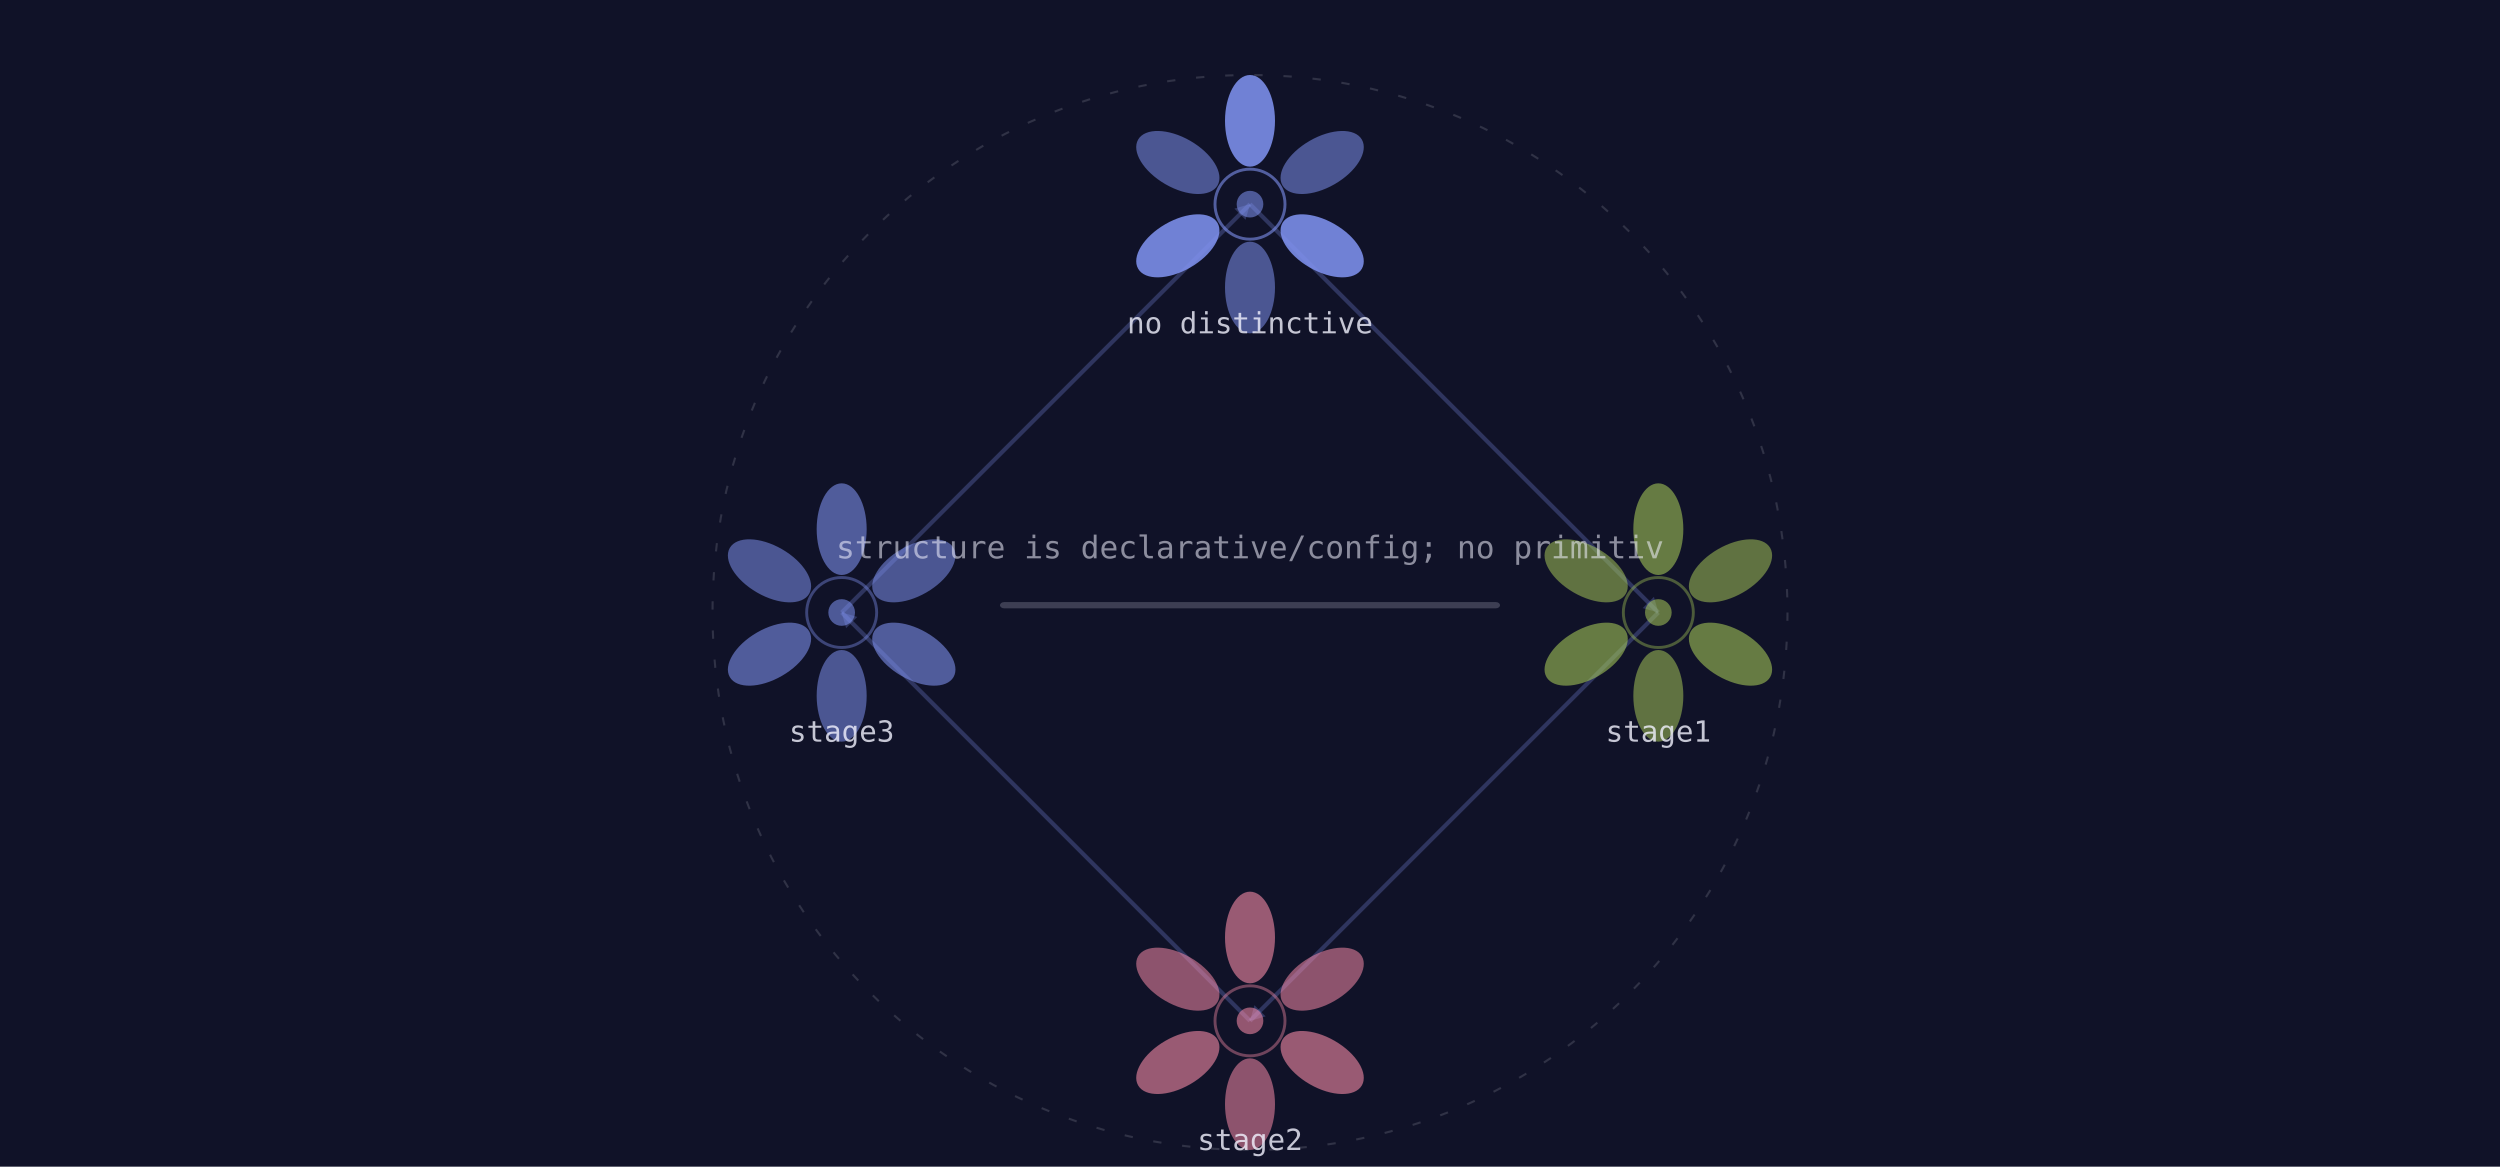
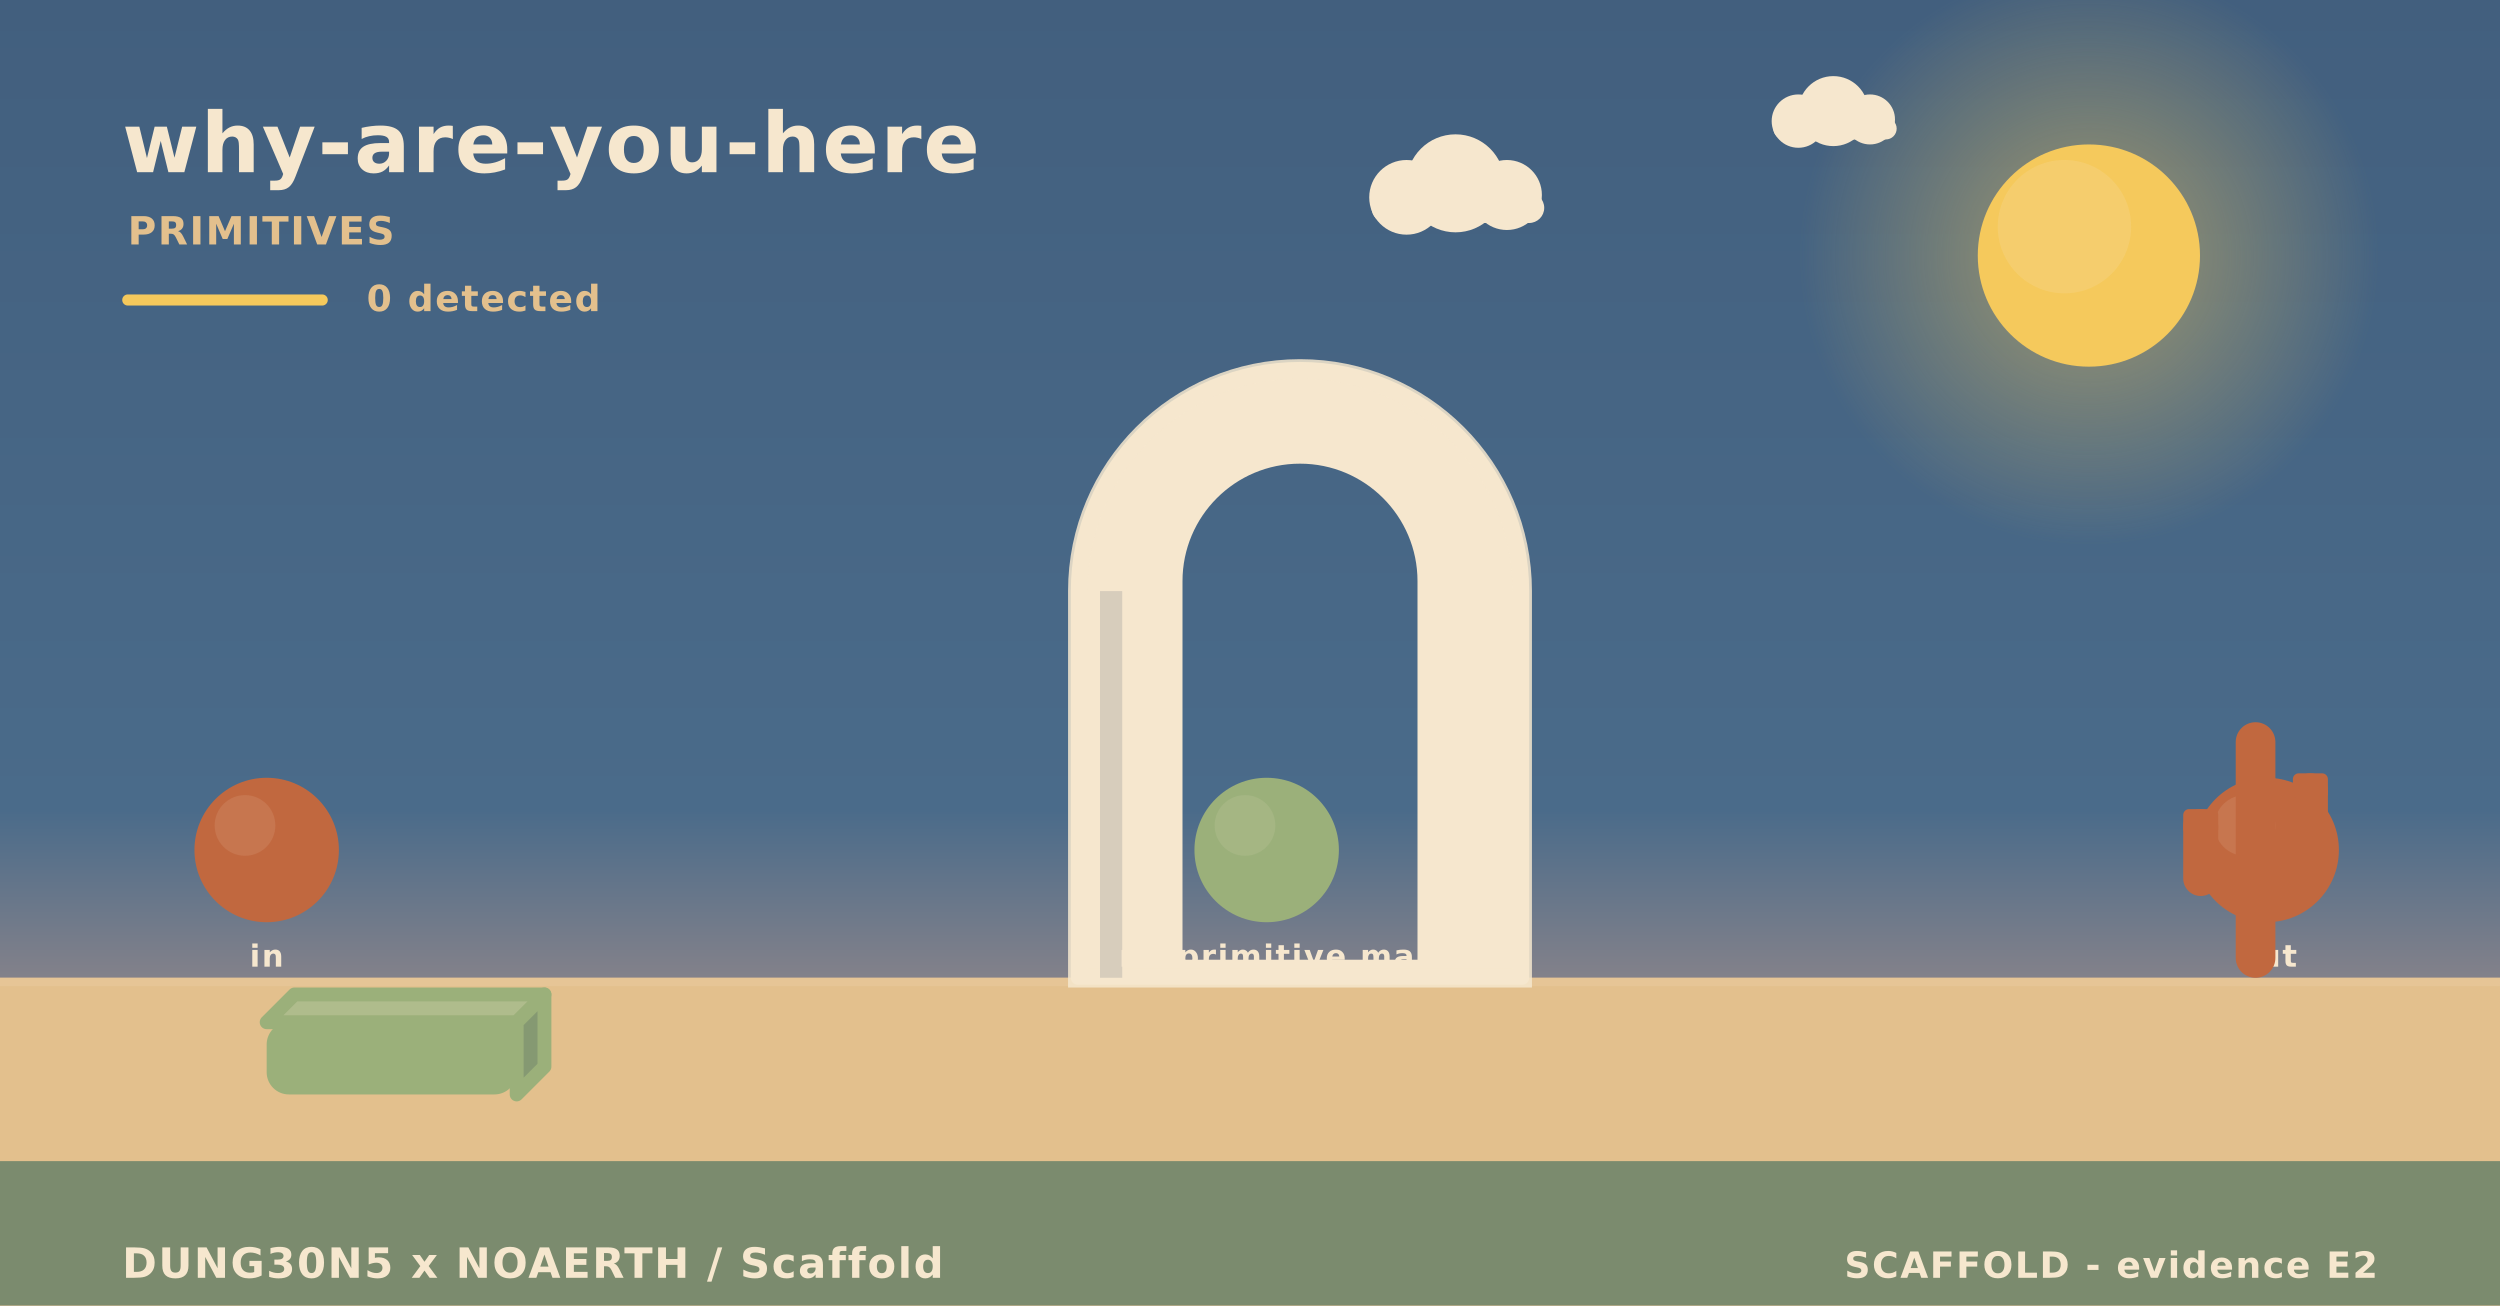
- <svg xmlns="http://www.w3.org/2000/svg" viewBox="0 0 1200 560" width="1200" height="560" role="img" aria-label="why-are-you-here state machine">
-   <rect width="1200" height="560" fill="#101228" />
-   <defs>
-     <linearGradient id="gs" x1="0" y1="0" x2="1" y2="1">
-       <stop offset="0%" stop-color="#8093f1" />
-       <stop offset="100%" stop-color="#a7c957" />
-     </linearGradient>
-   </defs>
-   <circle cx="600.00" cy="294.00" r="258.00" fill="none" stroke="rgba(242,242,255,0.140)" stroke-width="1.00" opacity="1.00" stroke-dasharray="4 10" />
-   <line x1="600.00" y1="98.00" x2="796.00" y2="294.00" stroke="rgba(128,147,241,0.500)" stroke-width="2.00" opacity="0.55" />
-   <polygon points="796.00,294.00 793.88,286.50 788.50,291.88" fill="rgba(128,147,241,0.500)" opacity="0.55" />
-   <line x1="796.00" y1="294.00" x2="600.00" y2="490.00" stroke="rgba(128,147,241,0.500)" stroke-width="2.00" opacity="0.55" />
-   <polygon points="600.00,490.00 607.50,487.88 602.12,482.50" fill="rgba(128,147,241,0.500)" opacity="0.55" />
-   <line x1="600.00" y1="490.00" x2="404.00" y2="294.00" stroke="rgba(128,147,241,0.500)" stroke-width="2.00" opacity="0.55" />
-   <polygon points="404.00,294.00 406.12,301.50 411.50,296.12" fill="rgba(128,147,241,0.500)" opacity="0.55" />
-   <line x1="404.00" y1="294.00" x2="600.00" y2="98.00" stroke="rgba(128,147,241,0.500)" stroke-width="2.00" opacity="0.55" />
-   <polygon points="600.00,98.00 592.50,100.12 597.88,105.50" fill="rgba(128,147,241,0.500)" opacity="0.55" />
-   <ellipse cx="600.00" cy="58.00" rx="12.00" ry="22.00" fill="rgba(128,147,241,0.900)" opacity="0.95" transform="rotate(0.0 600.00 58.00)" />
-   <ellipse cx="634.64" cy="78.00" rx="12.00" ry="22.00" fill="rgba(128,147,241,0.550)" opacity="0.95" transform="rotate(60.0 634.64 78.00)" />
-   <ellipse cx="634.64" cy="118.00" rx="12.00" ry="22.00" fill="rgba(128,147,241,0.900)" opacity="0.95" transform="rotate(120.0 634.64 118.00)" />
-   <ellipse cx="600.00" cy="138.00" rx="12.00" ry="22.00" fill="rgba(128,147,241,0.550)" opacity="0.95" transform="rotate(180.0 600.00 138.00)" />
-   <ellipse cx="565.36" cy="118.00" rx="12.00" ry="22.00" fill="rgba(128,147,241,0.900)" opacity="0.95" transform="rotate(240.0 565.36 118.00)" />
-   <ellipse cx="565.36" cy="78.00" rx="12.00" ry="22.00" fill="rgba(128,147,241,0.550)" opacity="0.95" transform="rotate(300.0 565.36 78.00)" />
-   <circle cx="600.00" cy="98.00" r="16.80" fill="none" stroke="rgba(128,147,241,0.900)" stroke-width="1.40" opacity="0.66" />
-   <circle cx="600.00" cy="98.00" r="6.40" fill="rgba(128,147,241,0.550)" opacity="1.00" />
-   <text x="600" y="160" font-family="ui-monospace,Menlo,monospace" font-size="14" fill="rgba(242,242,255,0.800)" text-anchor="middle">no distinctive</text>
-   <ellipse cx="796.00" cy="254.00" rx="12.00" ry="22.00" fill="rgba(167,201,87,0.600)" opacity="0.95" transform="rotate(0.0 796.00 254.00)" />
-   <ellipse cx="830.64" cy="274.00" rx="12.00" ry="22.00" fill="rgba(167,201,87,0.550)" opacity="0.95" transform="rotate(60.0 830.64 274.00)" />
-   <ellipse cx="830.64" cy="314.00" rx="12.00" ry="22.00" fill="rgba(167,201,87,0.600)" opacity="0.95" transform="rotate(120.0 830.64 314.00)" />
-   <ellipse cx="796.00" cy="334.00" rx="12.00" ry="22.00" fill="rgba(167,201,87,0.550)" opacity="0.95" transform="rotate(180.0 796.00 334.00)" />
-   <ellipse cx="761.36" cy="314.00" rx="12.00" ry="22.00" fill="rgba(167,201,87,0.600)" opacity="0.95" transform="rotate(240.0 761.36 314.00)" />
-   <ellipse cx="761.36" cy="274.00" rx="12.00" ry="22.00" fill="rgba(167,201,87,0.550)" opacity="0.95" transform="rotate(300.0 761.36 274.00)" />
-   <circle cx="796.00" cy="294.00" r="16.80" fill="none" stroke="rgba(167,201,87,0.600)" stroke-width="1.40" opacity="0.66" />
-   <circle cx="796.00" cy="294.00" r="6.40" fill="rgba(167,201,87,0.550)" opacity="1.00" />
-   <text x="796" y="356" font-family="ui-monospace,Menlo,monospace" font-size="14" fill="rgba(242,242,255,0.800)" text-anchor="middle">stage1</text>
-   <ellipse cx="600.00" cy="450.00" rx="12.00" ry="22.00" fill="rgba(255,143,171,0.600)" opacity="0.95" transform="rotate(0.0 600.00 450.00)" />
-   <ellipse cx="634.64" cy="470.00" rx="12.00" ry="22.00" fill="rgba(255,143,171,0.550)" opacity="0.95" transform="rotate(60.0 634.64 470.00)" />
-   <ellipse cx="634.64" cy="510.00" rx="12.00" ry="22.00" fill="rgba(255,143,171,0.600)" opacity="0.95" transform="rotate(120.0 634.64 510.00)" />
-   <ellipse cx="600.00" cy="530.00" rx="12.00" ry="22.00" fill="rgba(255,143,171,0.550)" opacity="0.95" transform="rotate(180.0 600.00 530.00)" />
-   <ellipse cx="565.36" cy="510.00" rx="12.00" ry="22.00" fill="rgba(255,143,171,0.600)" opacity="0.95" transform="rotate(240.0 565.36 510.00)" />
-   <ellipse cx="565.36" cy="470.00" rx="12.00" ry="22.00" fill="rgba(255,143,171,0.550)" opacity="0.95" transform="rotate(300.0 565.36 470.00)" />
-   <circle cx="600.00" cy="490.00" r="16.80" fill="none" stroke="rgba(255,143,171,0.600)" stroke-width="1.40" opacity="0.66" />
-   <circle cx="600.00" cy="490.00" r="6.40" fill="rgba(255,143,171,0.550)" opacity="1.00" />
-   <text x="600" y="552" font-family="ui-monospace,Menlo,monospace" font-size="14" fill="rgba(242,242,255,0.800)" text-anchor="middle">stage2</text>
-   <ellipse cx="404.00" cy="254.00" rx="12.00" ry="22.00" fill="rgba(128,147,241,0.600)" opacity="0.95" transform="rotate(0.0 404.00 254.00)" />
-   <ellipse cx="438.64" cy="274.00" rx="12.00" ry="22.00" fill="rgba(128,147,241,0.550)" opacity="0.95" transform="rotate(60.0 438.64 274.00)" />
-   <ellipse cx="438.64" cy="314.00" rx="12.00" ry="22.00" fill="rgba(128,147,241,0.600)" opacity="0.95" transform="rotate(120.0 438.64 314.00)" />
-   <ellipse cx="404.00" cy="334.00" rx="12.00" ry="22.00" fill="rgba(128,147,241,0.550)" opacity="0.95" transform="rotate(180.0 404.00 334.00)" />
-   <ellipse cx="369.36" cy="314.00" rx="12.00" ry="22.00" fill="rgba(128,147,241,0.600)" opacity="0.95" transform="rotate(240.0 369.36 314.00)" />
-   <ellipse cx="369.36" cy="274.00" rx="12.00" ry="22.00" fill="rgba(128,147,241,0.550)" opacity="0.95" transform="rotate(300.0 369.36 274.00)" />
-   <circle cx="404.00" cy="294.00" r="16.80" fill="none" stroke="rgba(128,147,241,0.600)" stroke-width="1.40" opacity="0.66" />
-   <circle cx="404.00" cy="294.00" r="6.40" fill="rgba(128,147,241,0.550)" opacity="1.00" />
-   <text x="404" y="356" font-family="ui-monospace,Menlo,monospace" font-size="14" fill="rgba(242,242,255,0.800)" text-anchor="middle">stage3</text>
-   <rect x="480.00" y="289.00" width="240.00" height="3.00" rx="2.00" fill="rgba(242,242,255,0.200)" opacity="1.00" />
-   <text x="600" y="268" font-family="ui-monospace,Menlo,monospace" font-size="15" fill="rgba(242,242,255,0.550)" text-anchor="middle">structure is declarative/config; no primitiv</text>
+ <svg xmlns="http://www.w3.org/2000/svg" width="900" height="470" viewBox="0 0 900 470" role="img" aria-label="why-are-you-here - how it behaves">
+   <linearGradient id="skys" x1="0" y1="0" x2="0" y2="1">
+     <stop offset="0" stop-color="#425f7e" />
+     <stop offset="0.62" stop-color="#4a6b8a" />
+     <stop offset="1" stop-color="#f3ad8a" />
+   </linearGradient>
+   <rect width="900" height="470" fill="url(#skys)" />
+   <radialGradient id="suns">
+     <stop offset="0.35" stop-color="#f5c95c" stop-opacity="0.34" />
+     <stop offset="1" stop-color="#f5c95c" stop-opacity="0" />
+   </radialGradient>
+   <circle cx="752" cy="92" r="104" fill="url(#suns)" />
+   <circle cx="752" cy="92" r="40" fill="#f5c95c" />
+   <circle cx="743.2" cy="81.6" r="24" fill="#f5d27e" opacity="0.5" />
+   <g>
+     <circle cx="524" cy="66" r="17.64" fill="#f6e7ce" />
+     <circle cx="506.36" cy="71.04" r="13.44" fill="#f6e7ce" />
+     <circle cx="542.48" cy="70.2" r="12.6" fill="#f6e7ce" />
+     <rect x="493.76" y="69.36" width="62.16" height="10.92" rx="5.46" fill="#f6e7ce" />
+   </g>
+   <g>
+     <circle cx="660" cy="40" r="12.6" fill="#f6e7ce" />
+     <circle cx="647.4" cy="43.6" r="9.6" fill="#f6e7ce" />
+     <circle cx="673.2" cy="43" r="9" fill="#f6e7ce" />
+     <rect x="638.4" y="42.4" width="44.4" height="7.8" rx="3.9" fill="#f6e7ce" />
+   </g>
+   <rect x="0" y="352" width="900" height="118" fill="#e3c08d" />
+   <rect x="0" y="352" width="900" height="3" fill="#e6c596" />
+   <text x="44" y="62" font-family="Verdana,DejaVu Sans,sans-serif" font-size="30" font-weight="700" letter-spacing="0.6" fill="#f6e7ce" text-anchor="start">why-are-you-here</text>
+   <text x="46" y="88" font-family="Verdana,DejaVu Sans,sans-serif" font-size="14" font-weight="700" letter-spacing="0.6" fill="#e3c08d" text-anchor="start">PRIMITIVES</text>
+   <rect x="44" y="106" width="74" height="4" rx="2" fill="#f5c95c" />
+   <text x="132" y="112" font-family="Verdana,DejaVu Sans,sans-serif" font-size="13" font-weight="700" letter-spacing="0.6" fill="#e3c08d" text-anchor="start">0 detected</text>
+   <path d="M388,352 L388,212.8 A80,80 0 0 1 548,212.8 L548,352 Z M423.2,348 L423.2,209.22 A44.8,44.8 0 0 1 512.8,209.22 L512.8,348 Z" fill="#f6e7ce" fill-rule="evenodd" stroke="#f6e7ce" stroke-width="5" stroke-linejoin="round" />
+   <path d="M388,352 L388,212.8 A80,80 0 0 1 548,212.8 L548,352 Z" fill="none" stroke="#f6e7ce" stroke-width="7" stroke-linecap="round" opacity="0.85" />
+   <rect x="396" y="212.8" width="8" height="139.2" fill="#d7cdbc" />
+   <circle cx="96" cy="306" r="26" fill="#c1683f" />
+   <circle cx="88.2" cy="297.16" r="10.92" fill="#cc815c" opacity="0.55" />
+   <text x="96" y="348" font-family="Verdana,DejaVu Sans,sans-serif" font-size="11" font-weight="700" letter-spacing="0.6" fill="#f6e7ce" text-anchor="middle">in</text>
+   <circle cx="456" cy="306" r="26" fill="#9bb07a" />
+   <circle cx="448.2" cy="297.16" r="10.92" fill="#adbb8b" opacity="0.55" />
+   <text x="456" y="348" font-family="Verdana,DejaVu Sans,sans-serif" font-size="11" font-weight="700" letter-spacing="0.6" fill="#f6e7ce" text-anchor="middle">no primitive ma</text>
+   <circle cx="816" cy="306" r="26" fill="#c1683f" />
+   <circle cx="808.2" cy="297.16" r="10.92" fill="#cc815c" opacity="0.55" />
+   <text x="816" y="348" font-family="Verdana,DejaVu Sans,sans-serif" font-size="11" font-weight="700" letter-spacing="0.6" fill="#f6e7ce" text-anchor="middle">out</text>
+   <path d="M96,368 L186,368 L196,358 L106,358 Z" fill="#afbc8c" stroke="#9bb07a" stroke-width="5" stroke-linejoin="round" />
+   <path d="M186,368 L196,358 L196,384 L186,394 Z" fill="#859972" stroke="#9bb07a" stroke-width="5" stroke-linejoin="round" />
+   <rect x="96" y="368" width="90" height="26" rx="8" fill="#9bb07a" />
+   <rect x="804.86" y="260" width="14.28" height="92" rx="7.14" fill="#c1683f" />
+   <rect x="785.96" y="291.28" width="12.6" height="31.28" rx="6.3" fill="#c1683f" />
+   <rect x="785.96" y="291.28" width="12.6" height="9.2" rx="2.1" fill="#c1683f" />
+   <rect x="825.44" y="278.4" width="12.6" height="31.28" rx="6.3" fill="#c1683f" />
+   <rect x="825.44" y="278.4" width="12.6" height="9.2" rx="2.1" fill="#c1683f" />
+   <rect x="0" y="418" width="900" height="52" rx="0" fill="#75886c" opacity="0.94" />
+   <text x="44" y="460" font-family="Verdana,DejaVu Sans,sans-serif" font-size="15" font-weight="700" letter-spacing="0.6" fill="#f6e7ce" text-anchor="start">DUNG30N5 x NOAERTH  /  Scaffold</text>
+   <text x="856" y="460" font-family="Verdana,DejaVu Sans,sans-serif" font-size="13" font-weight="700" letter-spacing="0.6" fill="#f6e7ce" text-anchor="end">SCAFFOLD  -  evidence E2</text>
</svg>
